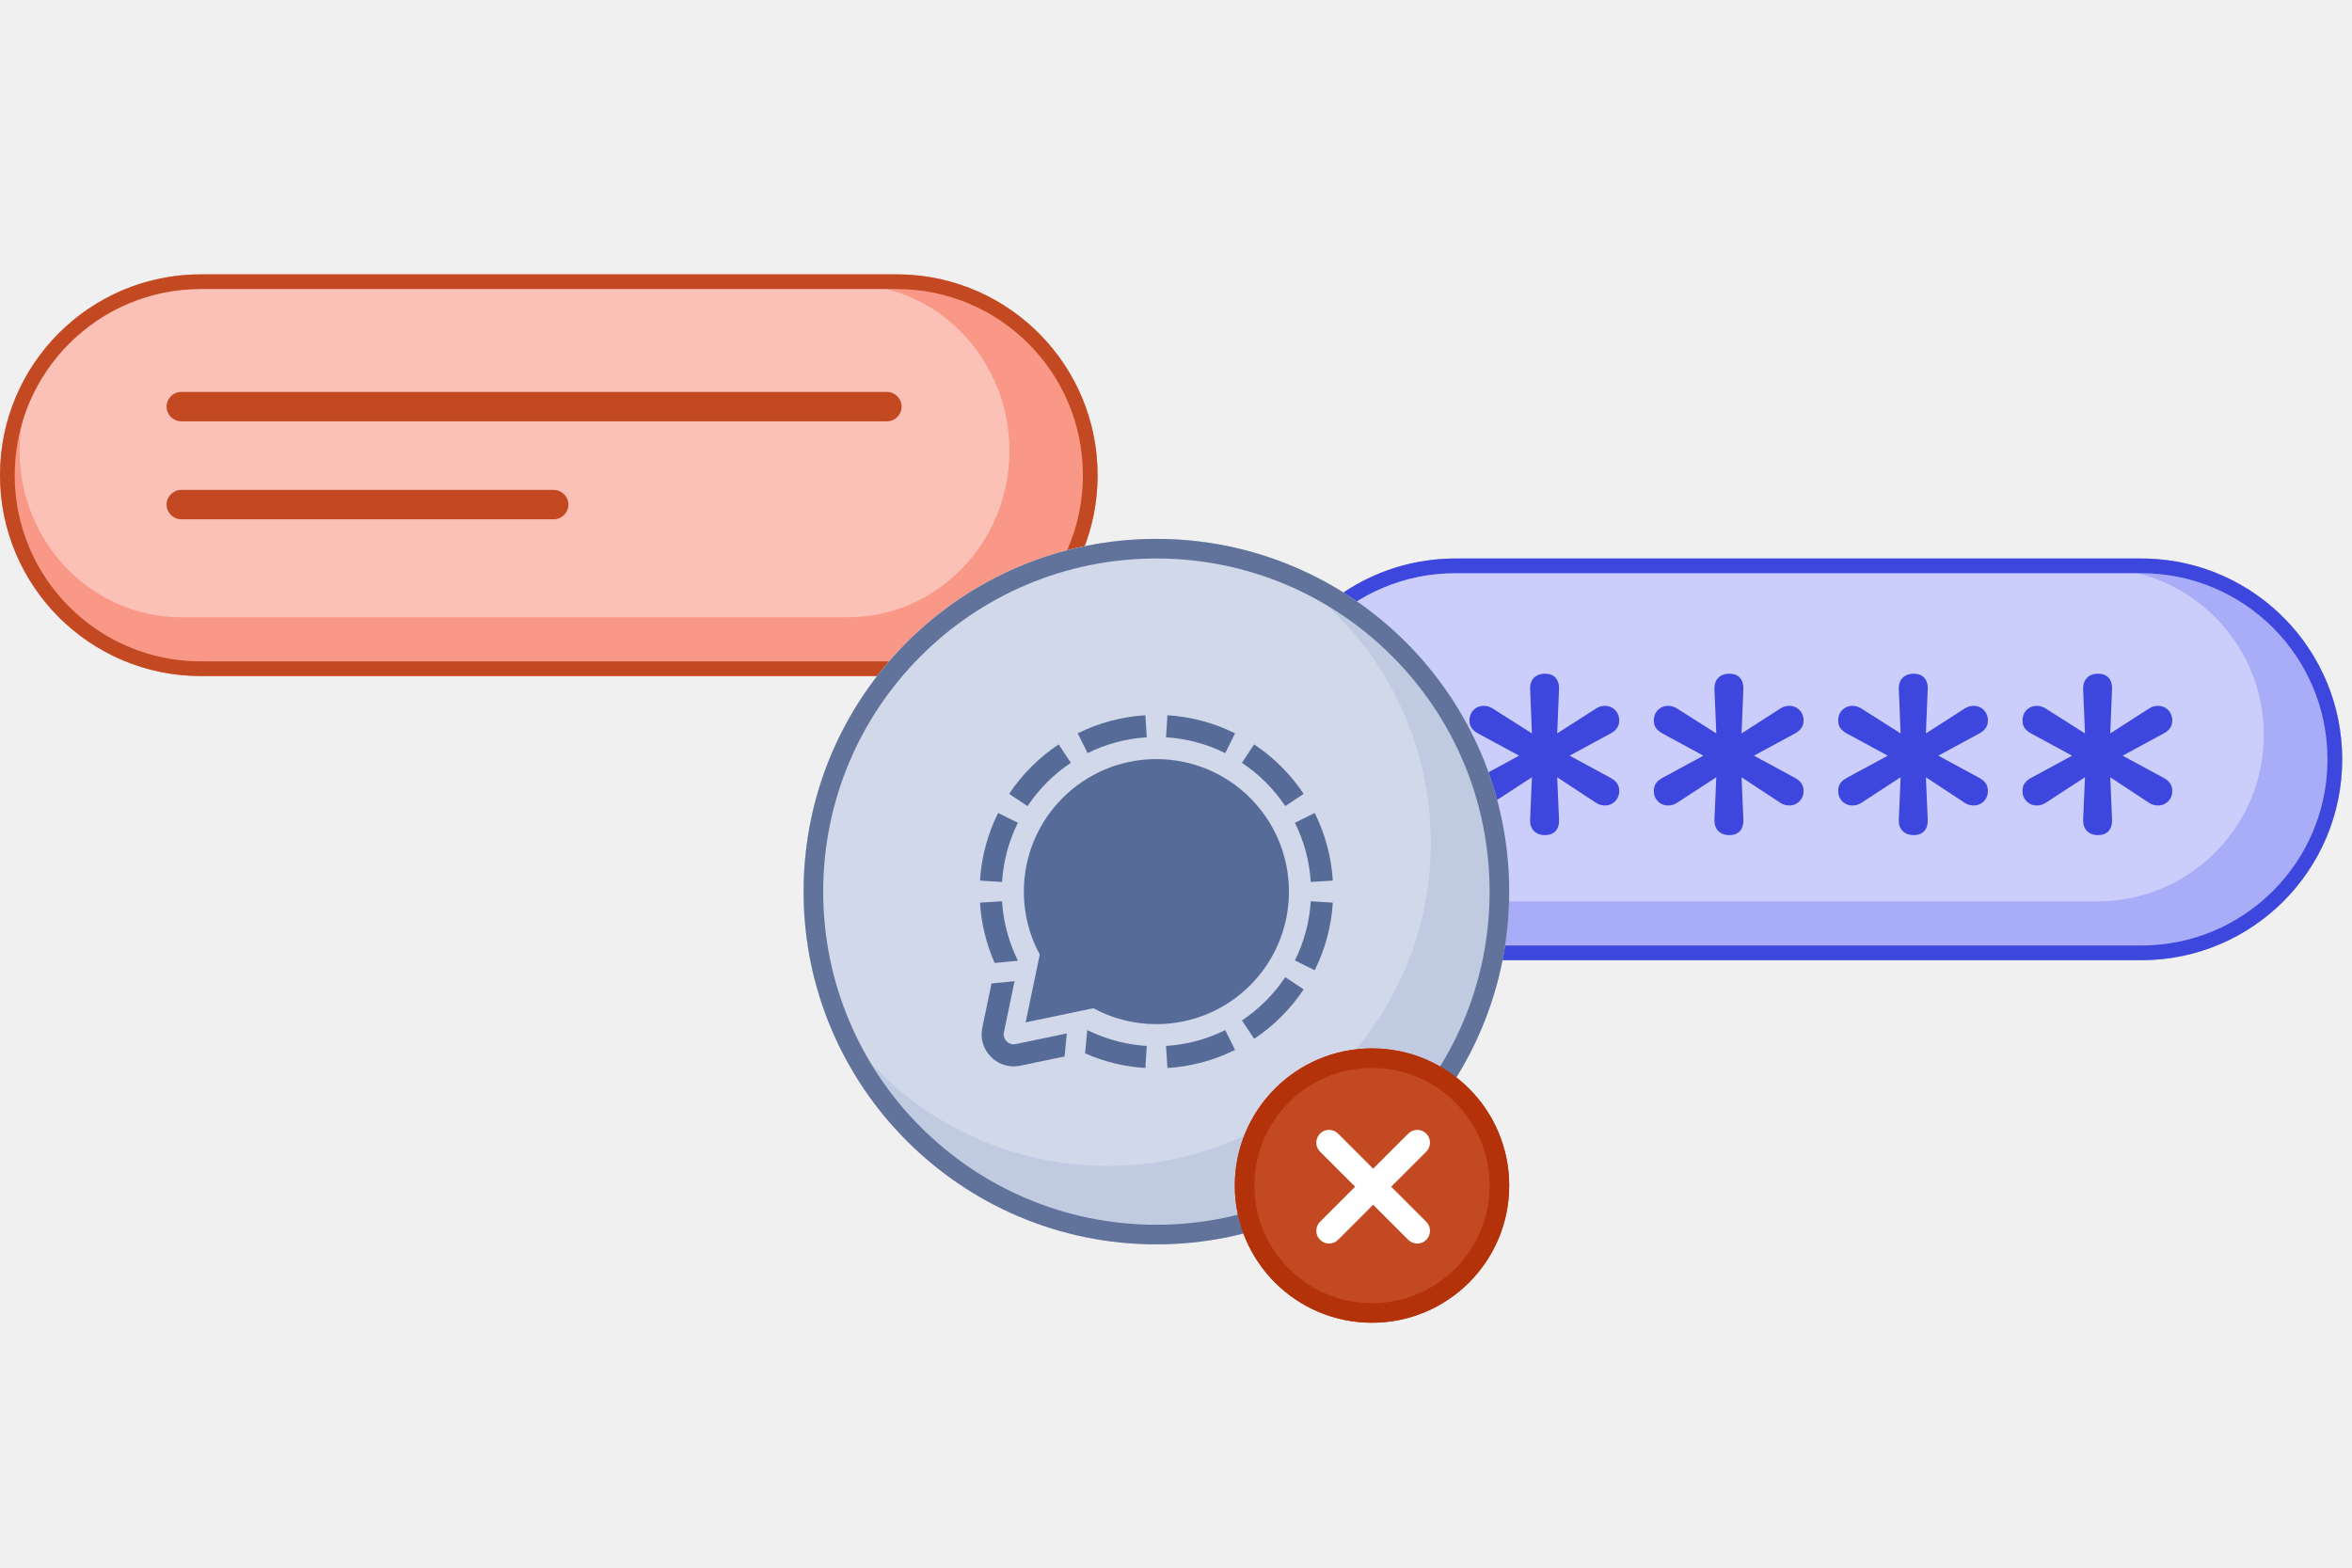
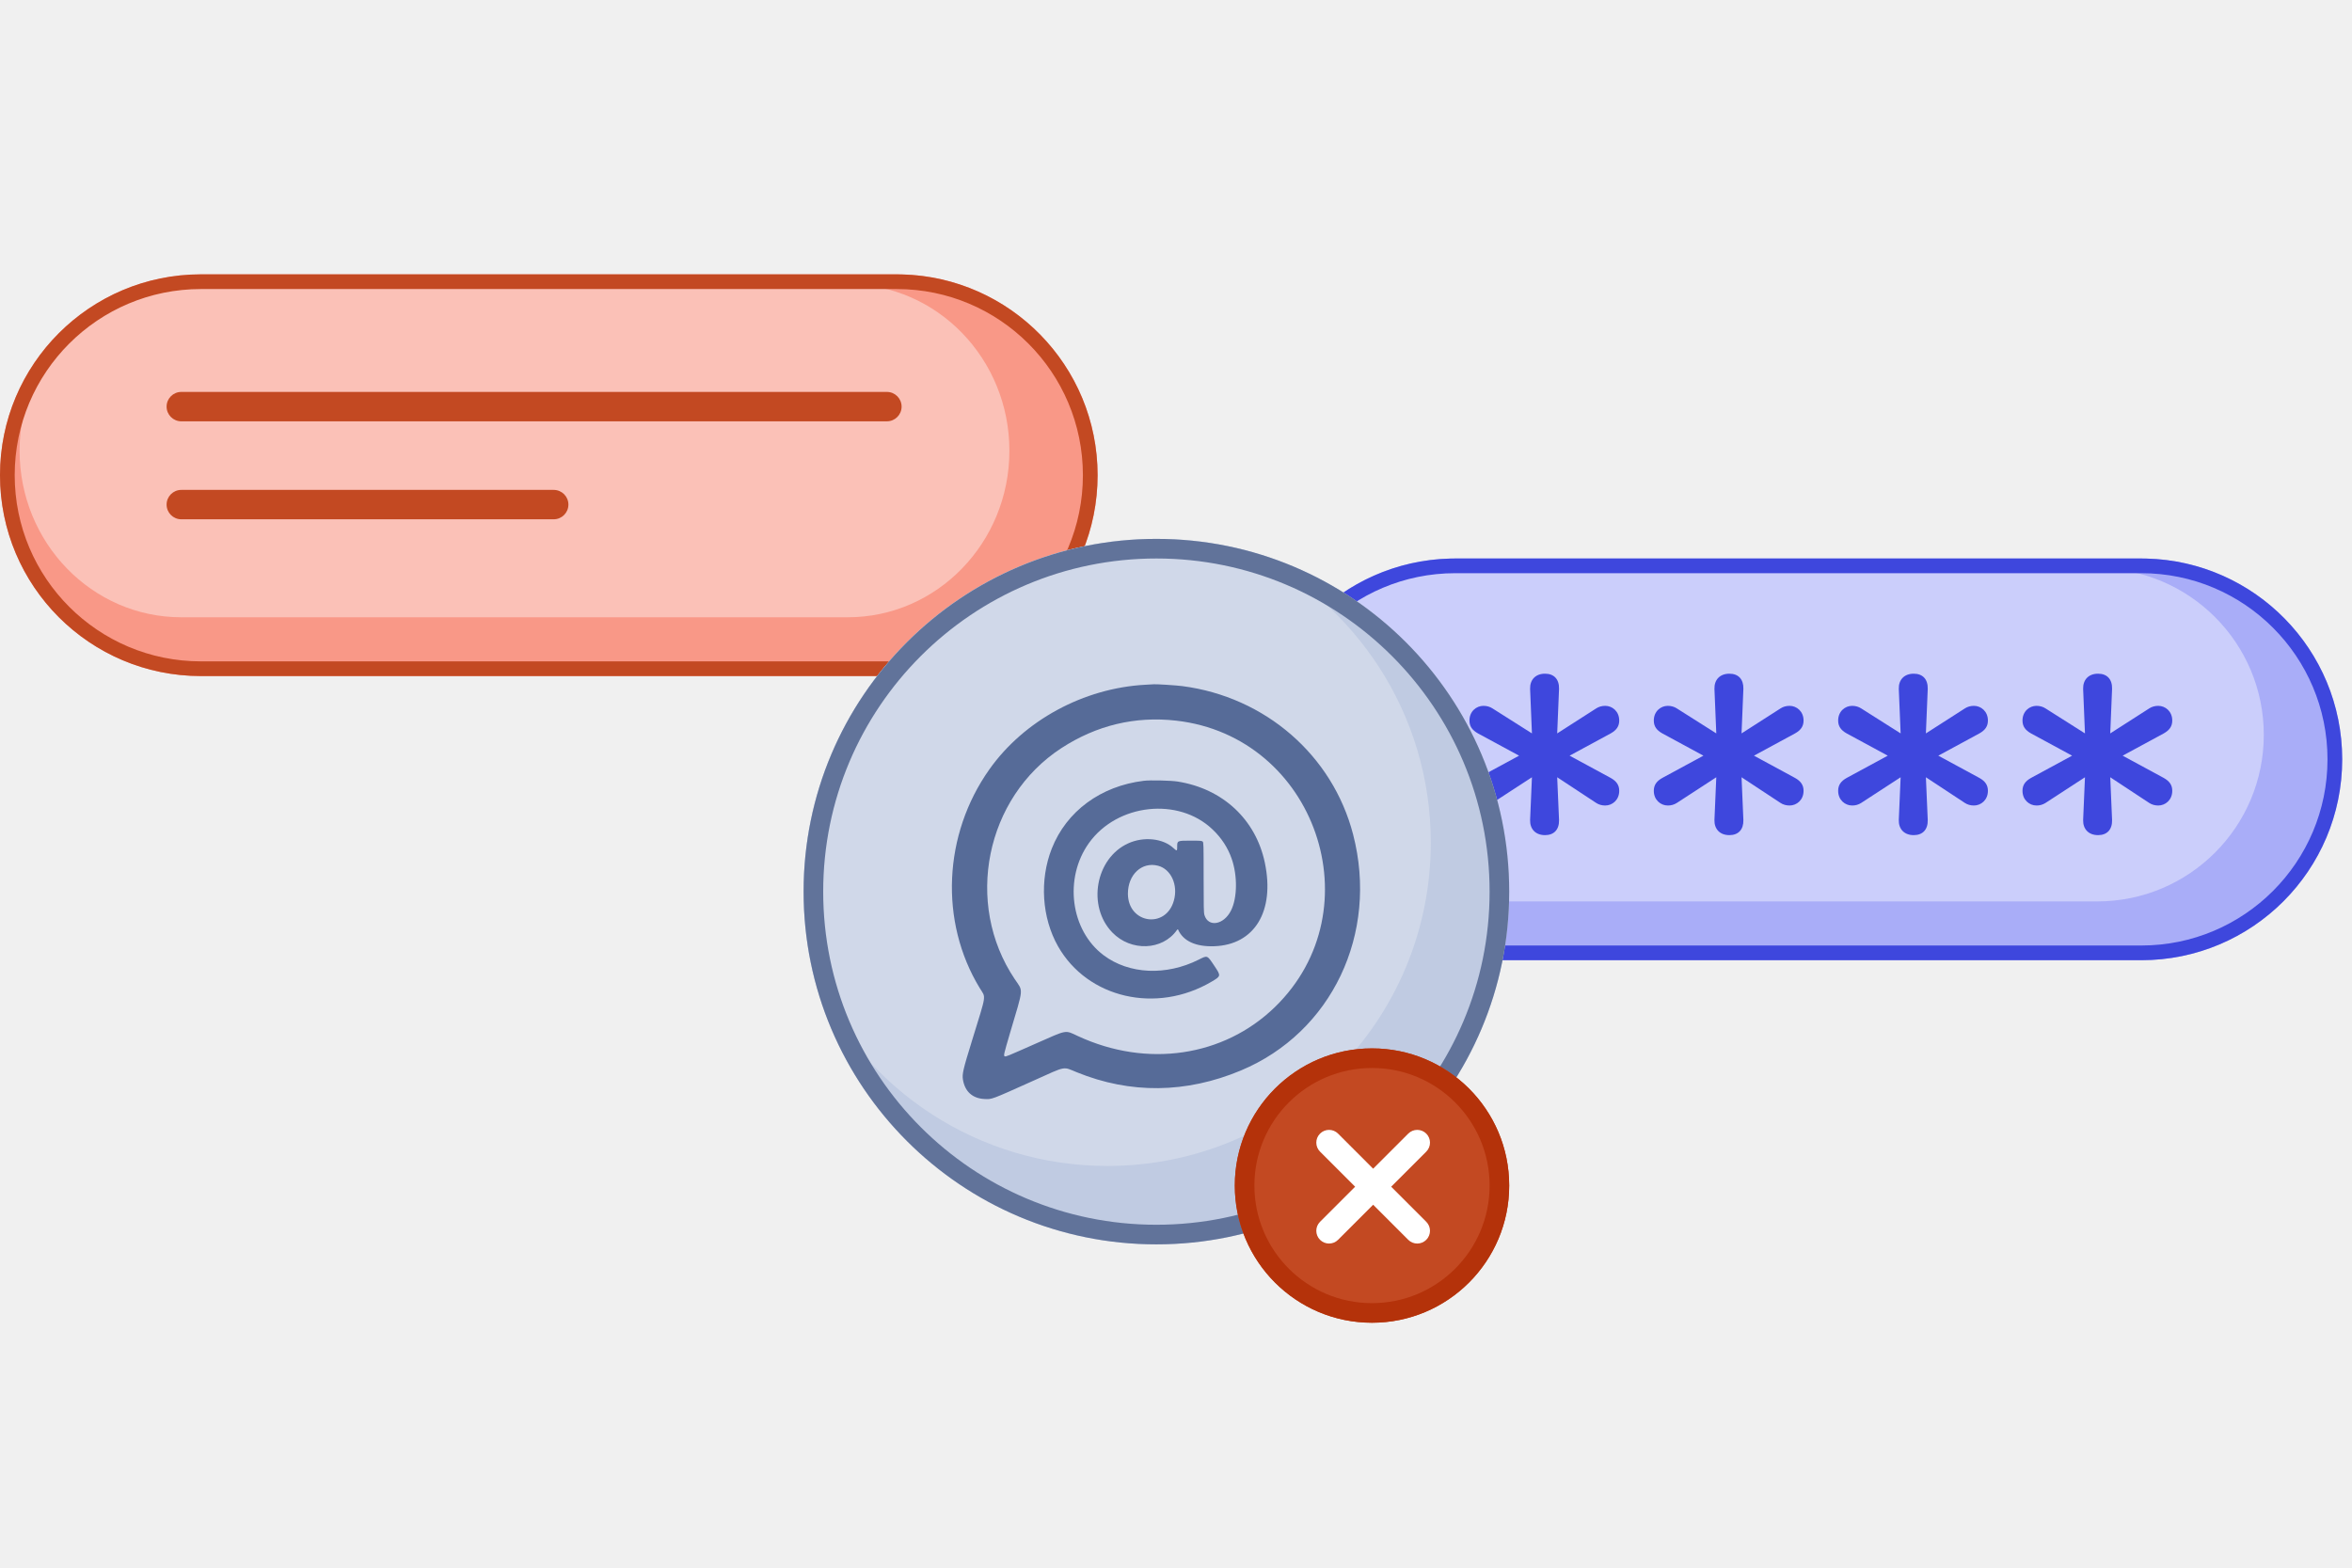
<svg xmlns="http://www.w3.org/2000/svg" width="240" height="160" fill="none" viewBox="0 0 240 160">
  <path fill="#a9adf8" d="M128 77.5c0-11.322 9.178-20.5 20.5-20.5h70c11.322 0 20.5 9.178 20.5 20.5S229.822 98 218.5 98h-70c-11.322 0-20.5-9.178-20.5-20.5" style="fill:#a9adf8;fill:color(display-p3 .663 .678 .973);fill-opacity:1" />
  <path fill="#fff" fill-opacity=".4" d="M130 75c0-9.389 7.611-17 17-17h67c9.389 0 17 7.611 17 17s-7.611 17-17 17h-67c-9.389 0-17-7.611-17-17" style="fill:#fff;fill-opacity:.4" />
  <path fill="#3e47dd" d="M214.088 85.234c-.961 0-1.546-.609-1.523-1.546l.187-4.36-4.031 2.625a1.67 1.67 0 0 1-.914.258c-.726 0-1.43-.563-1.43-1.5 0-.586.282-.984.868-1.313l4.195-2.273-4.195-2.273c-.586-.329-.868-.727-.868-1.313 0-.937.704-1.5 1.43-1.5.352 0 .656.094.914.258l4.031 2.555-.187-4.547c-.023-.938.562-1.547 1.523-1.547.914 0 1.454.562 1.43 1.547l-.187 4.547 3.984-2.555c.258-.164.562-.258.914-.258.727 0 1.43.563 1.43 1.5 0 .586-.282.984-.867 1.313l-4.196 2.273 4.196 2.273c.585.329.867.727.867 1.313 0 .937-.703 1.5-1.43 1.5-.352 0-.656-.094-.914-.258l-3.984-2.625.187 4.36c.024.984-.516 1.546-1.43 1.546m-18.81 0c-.961 0-1.547-.609-1.524-1.546l.188-4.36-4.031 2.625a1.67 1.67 0 0 1-.914.258c-.727 0-1.43-.563-1.43-1.5 0-.586.281-.984.867-1.313l4.195-2.273-4.195-2.273c-.586-.329-.867-.727-.867-1.313 0-.937.703-1.5 1.43-1.5.351 0 .656.094.914.258l4.031 2.555-.188-4.547c-.023-.938.563-1.547 1.524-1.547.914 0 1.453.562 1.43 1.547l-.188 4.547 3.984-2.555c.258-.164.563-.258.914-.258.727 0 1.43.563 1.43 1.5 0 .586-.281.984-.867 1.313l-4.195 2.273 4.195 2.273c.586.329.867.727.867 1.313 0 .937-.703 1.5-1.43 1.5-.351 0-.656-.094-.914-.258l-3.984-2.625.188 4.36c.023.984-.516 1.546-1.43 1.546m-18.811 0c-.961 0-1.547-.609-1.524-1.546l.188-4.36-4.031 2.625a1.67 1.67 0 0 1-.914.258c-.727 0-1.43-.563-1.43-1.5 0-.586.281-.984.867-1.313l4.195-2.273-4.195-2.273c-.586-.329-.867-.727-.867-1.313 0-.937.703-1.5 1.43-1.5.351 0 .656.094.914.258l4.031 2.555-.188-4.547c-.023-.938.563-1.547 1.524-1.547.914 0 1.453.562 1.429 1.547l-.187 4.547 3.984-2.555c.258-.164.563-.258.914-.258.727 0 1.43.563 1.43 1.5 0 .586-.281.984-.867 1.313l-4.195 2.273 4.195 2.273c.586.329.867.727.867 1.313 0 .937-.703 1.5-1.43 1.5-.351 0-.656-.094-.914-.258l-3.984-2.625.187 4.36c.024.984-.515 1.546-1.429 1.546m-18.811 0c-.961 0-1.547-.609-1.523-1.546l.187-4.36-4.031 2.625a1.67 1.67 0 0 1-.914.258c-.727 0-1.43-.563-1.43-1.5 0-.586.282-.984.867-1.313l4.196-2.273-4.196-2.273c-.585-.329-.867-.727-.867-1.313 0-.937.703-1.5 1.43-1.5.352 0 .656.094.914.258l4.031 2.555-.187-4.547c-.024-.938.562-1.547 1.523-1.547.914 0 1.453.562 1.43 1.547l-.188 4.547 3.985-2.555c.258-.164.562-.258.914-.258.726 0 1.43.563 1.43 1.5 0 .586-.282.984-.868 1.313l-4.195 2.273 4.195 2.273c.586.329.868.727.868 1.313 0 .937-.704 1.5-1.43 1.5-.352 0-.656-.094-.914-.258l-3.985-2.625.188 4.36c.023.984-.516 1.546-1.43 1.546" style="fill:#3e47dd;fill:color(display-p3 .245 .279 .865);fill-opacity:1" />
  <path fill="#3e47dd" d="M218.5 96.5V98h-70v-1.5zm19-19c0-10.493-8.507-19-19-19h-70c-10.493 0-19 8.507-19 19s8.507 19 19 19V98c-11.322 0-20.5-9.178-20.5-20.5 0-11.145 8.893-20.212 19.971-20.493L148.5 57h70l.529.007C230.107 57.287 239 66.355 239 77.5c0 11.322-9.178 20.5-20.5 20.5v-1.5c10.493 0 19-8.507 19-19" style="fill:#3e47dd;fill:color(display-p3 .245 .279 .865);fill-opacity:1" />
  <path fill="#f99887" d="M0 48.5C0 37.178 9.178 28 20.5 28h71c11.322 0 20.5 9.178 20.5 20.5S102.822 69 91.5 69h-71C9.178 69 0 59.822 0 48.5" style="fill:#f99887;fill:color(display-p3 .977 .596 .529);fill-opacity:1" />
  <path fill="#fbc1b7" d="M2 46c0-9.389 7.387-17 16.5-17h68c9.113 0 16.5 7.611 16.5 17s-7.387 17-16.5 17h-68C9.387 63 2 55.389 2 46" style="fill:#fbc1b7;fill:color(display-p3 .984 .757 .718);fill-opacity:1" />
  <path fill="#c34922" d="M17 41.5a1.5 1.5 0 0 1 1.5-1.5h72a1.5 1.5 0 0 1 0 3h-72a1.5 1.5 0 0 1-1.5-1.5m0 10a1.5 1.5 0 0 1 1.5-1.5h38a1.5 1.5 0 0 1 0 3h-38a1.5 1.5 0 0 1-1.5-1.5" style="fill:#c34922;fill:color(display-p3 .765 .286 .133);fill-opacity:1" />
  <path fill="#c34922" d="M91.5 67.5V69h-71v-1.5zm19-19c0-10.493-8.507-19-19-19h-71c-10.493 0-19 8.507-19 19s8.507 19 19 19V69C9.178 69 0 59.822 0 48.5S9.178 28 20.5 28h71l.53.007c11.077.28 19.97 9.348 19.97 20.493s-8.893 20.212-19.97 20.493L91.5 69v-1.5c10.493 0 19-8.507 19-19" style="fill:#c34922;fill:color(display-p3 .765 .286 .133);fill-opacity:1" />
  <path fill="#c0cbe2" d="M82 91c0-19.882 16.118-36 36-36s36 16.118 36 36-16.118 36-36 36-36-16.118-36-36" style="fill:#c0cbe2;fill:color(display-p3 .754 .796 .886);fill-opacity:1" />
  <path fill="#d0d8e9" d="M118 55c3.151 0 6.207.406 9.12 1.167C138.281 61.459 146 72.827 146 86c0 18.225-14.775 33-33 33-13.173 0-24.541-7.719-29.833-18.88A36 36 0 0 1 82 91c0-19.882 16.118-36 36-36" style="fill:#d0d8e9;fill:color(display-p3 .816 .847 .914);fill-opacity:1" />
-   <path fill="#566b98" d="M111.477 105.373a15.7 15.7 0 0 0 5.539 1.377l-.141 2.25a17.9 17.9 0 0 1-6.155-1.496l.227-2.371zm14.55 1.78a17.9 17.9 0 0 1-6.902 1.847l-.141-2.25c2.159-.133 4.201-.7 6.039-1.615zm-23.585-1.807c-.15.722.49 1.362 1.212 1.212l5.201-1.083-.225 2.349-4.516.941c-2.312.481-4.36-1.567-3.879-3.879l.941-4.516 2.35-.225zm30.584-4.371a18.1 18.1 0 0 1-5.051 5.051l-1.246-1.878a15.9 15.9 0 0 0 4.419-4.42zM118 77.475c7.47 0 13.525 6.055 13.525 13.525S125.47 104.525 118 104.525c-2.327 0-4.517-.587-6.429-1.622l-6.915 1.441 1.441-6.915A13.46 13.46 0 0 1 104.475 91c0-7.47 6.055-13.525 13.525-13.525m18 14.65a17.9 17.9 0 0 1-1.847 6.902l-2.018-1.004a15.7 15.7 0 0 0 1.615-6.039zm-33.75-.14a15.7 15.7 0 0 0 1.377 5.538l.24.53-2.371.227a17.9 17.9 0 0 1-1.495-6.155zm1.615-8.008a15.7 15.7 0 0 0-1.615 6.039l-2.249-.141c.152-2.468.8-4.8 1.846-6.901zm30.288-1.004A17.9 17.9 0 0 1 136 89.875l-2.25.14c-.133-2.159-.7-4.2-1.615-6.038zm-24.881-5.121a15.9 15.9 0 0 0-4.42 4.42l-1.878-1.247a18.1 18.1 0 0 1 5.051-5.051zm18.703-1.878a18.1 18.1 0 0 1 5.051 5.051l-1.878 1.247a15.9 15.9 0 0 0-4.42-4.42zm-10.959-.724c-2.16.133-4.201.7-6.039 1.615l-1.004-2.018A17.9 17.9 0 0 1 116.875 73zm2.109-2.25c2.468.152 4.802.8 6.902 1.847l-1.004 2.018a15.7 15.7 0 0 0-6.039-1.615z" style="fill:#566b98;fill:color(display-p3 .339 .42 .596);fill-opacity:1" />
+   <g fill="#566b98" fill-rule="evenodd" transform="translate(96 69) scale(0.04297)">
+     <path d="M485.73 20.63 C339.24 28.58 197.88 105.22 115.47 221.46 C5.77 376.28 -3.46 583.13 92.28 740.77 C107.40 765.76 109.58 750.63 74.20 865.59 C52.67 935.31 50.50 945.05 52.55 958.38 C57.16 986.71 75.10 1002.98 103.17 1004.52 C121.88 1005.42 117.27 1007.21 221.08 960.56 C299.89 925.19 289.00 927.24 323.09 941.08 C449.97 992.73 582.36 991.32 712.57 936.85 C928.39 846.63 1040.15 611.71 979.14 376.28 C930.44 188.27 770.76 49.47 573.52 23.84 C560.19 22.04 511.87 18.97 506.23 19.48 C505.21 19.48 495.98 20.12 485.73 20.63 Z M558.78 105.86 C890.20 143.28 1031.95 554.68 793.18 786.39 C671.56 904.30 489.70 931.08 325.91 855.21 C294.13 840.47 301.95 839.19 226.20 872.64 C155.59 903.91 154.82 904.17 152.00 903.14 C148.67 901.86 149.31 899.17 164.17 848.55 C197.37 736.41 196.09 750.51 175.45 719.62 C55.11 540.20 106.12 288.49 286.44 171.09 C369.87 116.88 461.38 94.84 558.78 105.86 Z" />
+     <path d="M481.88 248.76 C379.74 261.19 298.36 321.17 263.50 409.86 C234.15 484.45 239.92 573.90 278.36 641.83 C348.47 765.24 512.00 803.05 642.98 725.90 C665.54 712.57 665.66 712.31 649.64 688.35 C632.34 662.46 633.50 662.97 612.35 673.61 C534.81 712.44 447.02 708.34 386.66 663.10 C307.97 604.02 291.82 480.22 351.93 396.40 C419.08 302.84 564.55 286.95 645.41 364.36 C666.43 384.35 681.56 407.55 690.66 433.57 C704.88 474.19 704.24 526.99 689.12 556.98 C671.94 591.20 634.91 597.35 626.06 567.49 C624.40 561.85 624.14 548.53 624.14 478.04 C624.14 399.35 624.01 394.99 621.83 393.07 C619.78 391.14 615.81 390.89 593.13 390.89 C561.47 390.89 561.34 391.02 561.34 405.11 C561.34 416.14 560.96 416.26 552.37 408.45 C527.51 385.38 481.88 380.64 445.10 397.30 C367.18 432.67 346.93 546.86 407.42 609.15 C451.51 654.64 526.23 651.95 560.44 603.63 C561.85 601.58 563.01 600.94 563.39 601.97 C575.44 629.39 605.17 643.11 649.00 641.70 C745.12 638.62 793.70 558.52 769.47 443.18 C747.94 340.52 669.64 267.60 562.62 250.55 C546.86 247.99 496.62 246.84 481.88 248.76 Z M515.84 450.48 C546.73 458.56 563.90 496.11 553.52 533.15 C534.68 601.33 444.72 588.13 444.33 517.13 C444.20 471.50 477.52 440.49 515.84 450.48 Z" />
+   </g>
  <path fill="#61739a" d="M152 91c0-18.778-15.222-34-34-34S84 72.222 84 91s15.222 34 34 34v2c-19.882 0-36-16.118-36-36s16.118-36 36-36 36 16.118 36 36-16.118 36-36 36v-2c18.778 0 34-15.222 34-34" style="fill:#61739a;fill:color(display-p3 .38 .451 .604);fill-opacity:1" />
  <path fill="#c34922" fill-rule="evenodd" d="M140 107c-7.732 0-14 6.268-14 14s6.268 14 14 14 14-6.268 14-14-6.268-14-14-14" clip-rule="evenodd" style="fill:#c34922;fill:color(display-p3 .765 .286 .133);fill-opacity:1" />
  <path fill="#b4320a" d="M140 107c7.732 0 14 6.268 14 14s-6.268 14-14 14-14-6.268-14-14 6.268-14 14-14m0 2c-6.627 0-12 5.373-12 12s5.373 12 12 12 12-5.373 12-12-5.373-12-12-12" style="fill:#b4320a;fill:color(display-p3 .707 .198 .039);fill-opacity:1" />
  <path fill="#fff" fill-rule="evenodd" d="M145.537 117.537a1.3 1.3 0 1 0-1.839-1.839l-3.581 3.581-3.58-3.581a1.3 1.3 0 1 0-1.839 1.839l3.581 3.58-3.581 3.581a1.3 1.3 0 1 0 1.839 1.839l3.58-3.581 3.581 3.581a1.3 1.3 0 0 0 1.839 0 1.3 1.3 0 0 0 0-1.839l-3.581-3.581z" clip-rule="evenodd" style="fill:#fff;fill-opacity:1" />
</svg>
